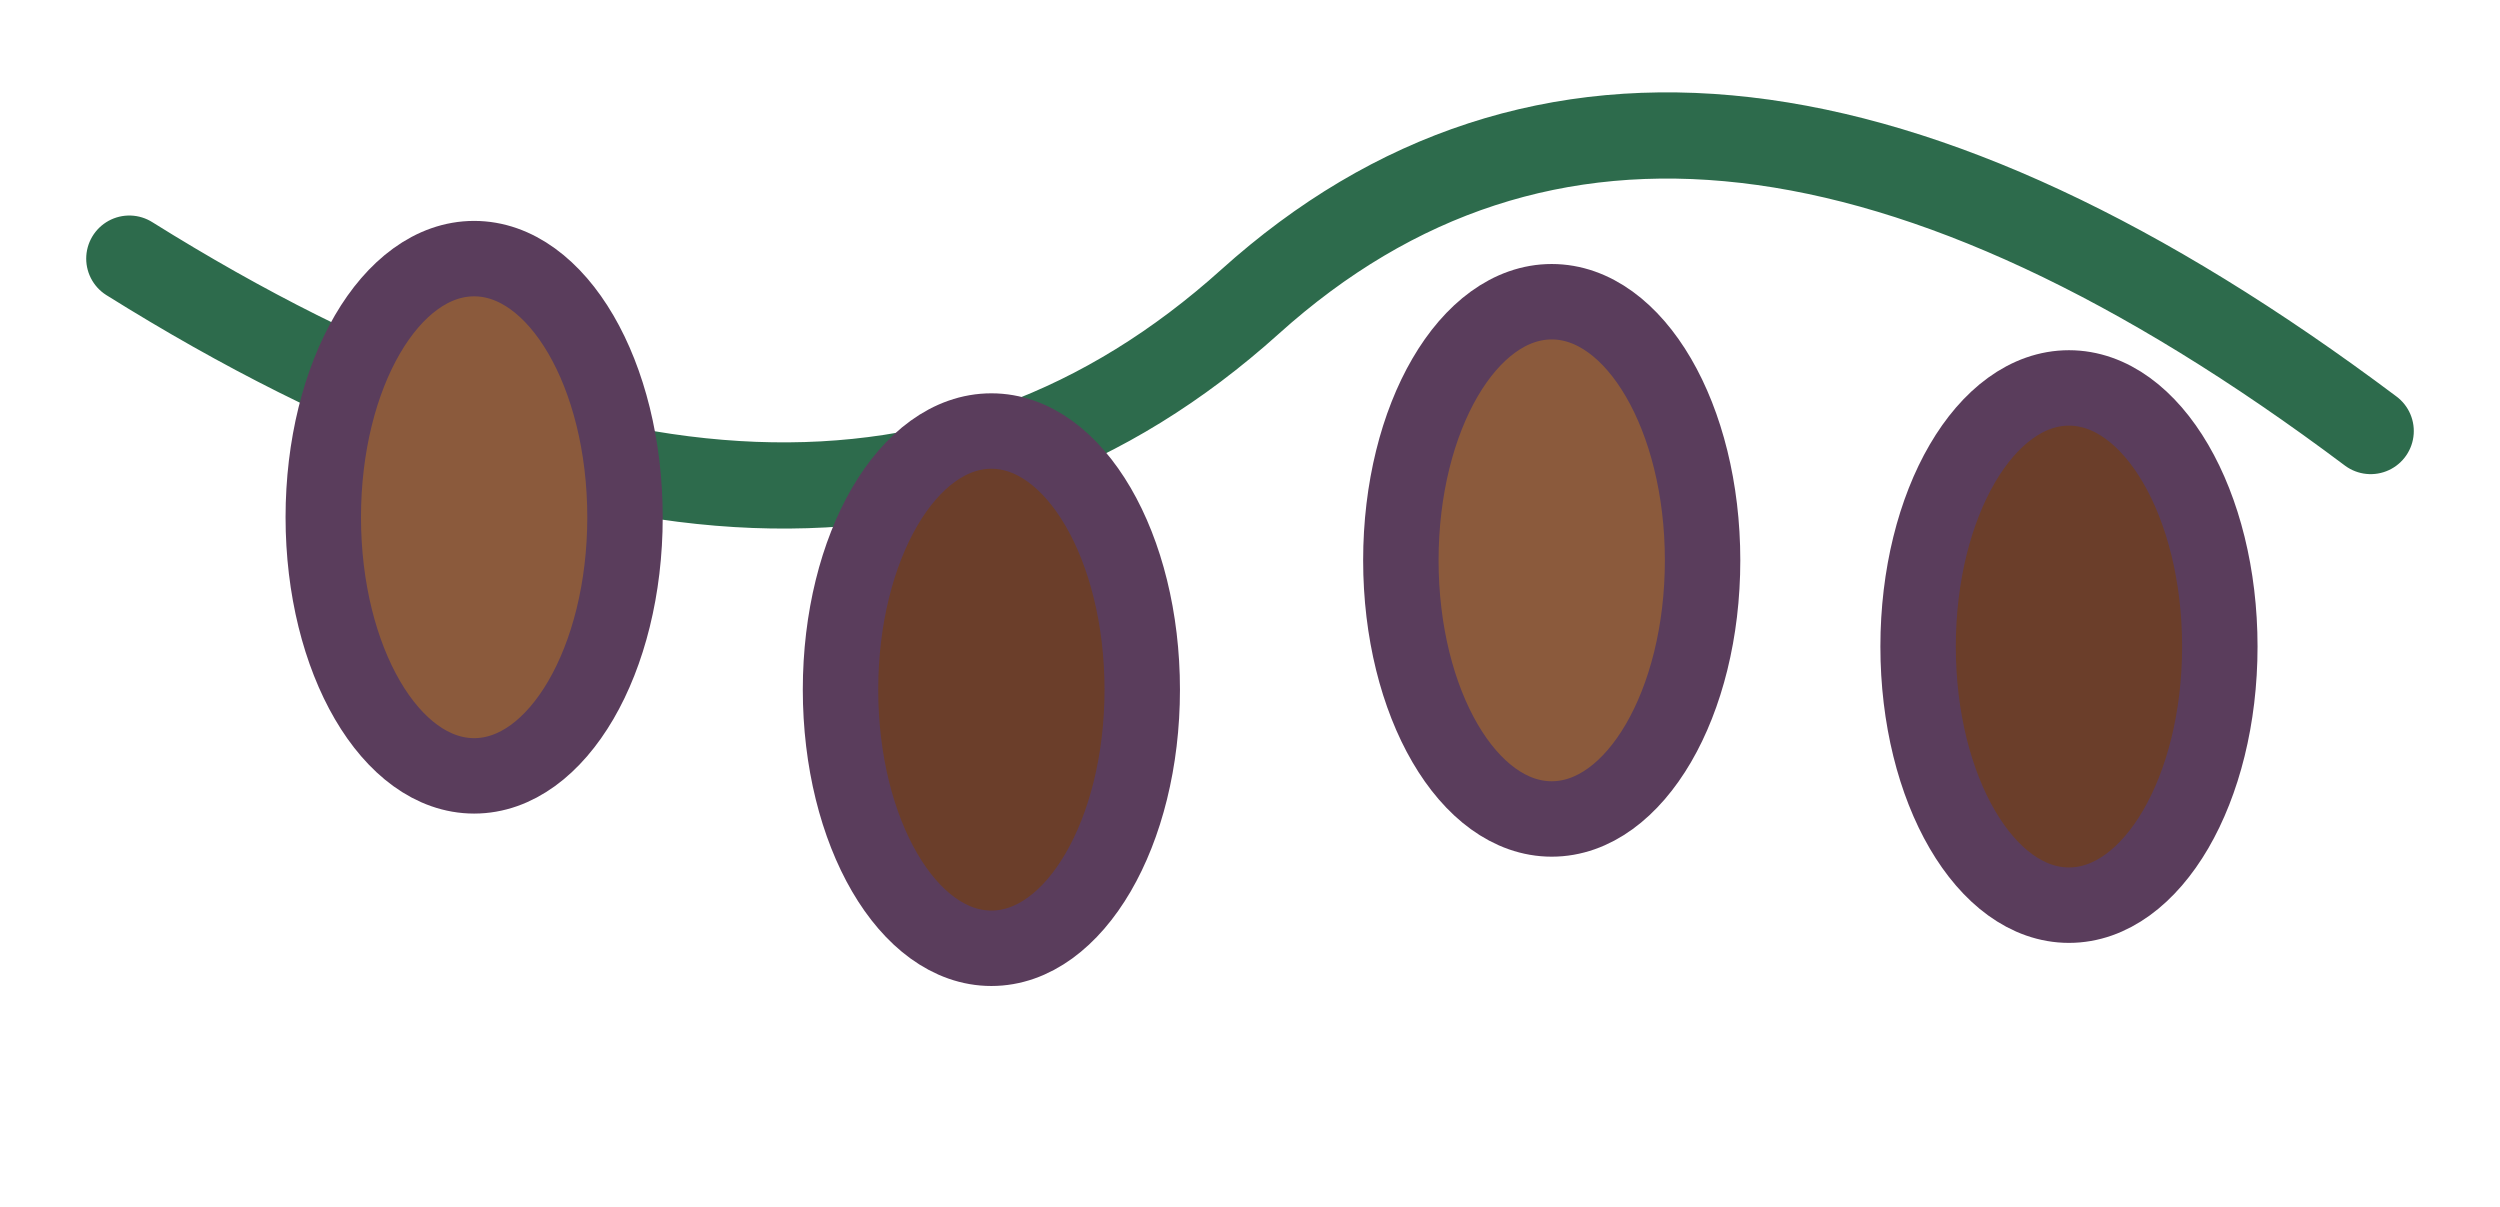
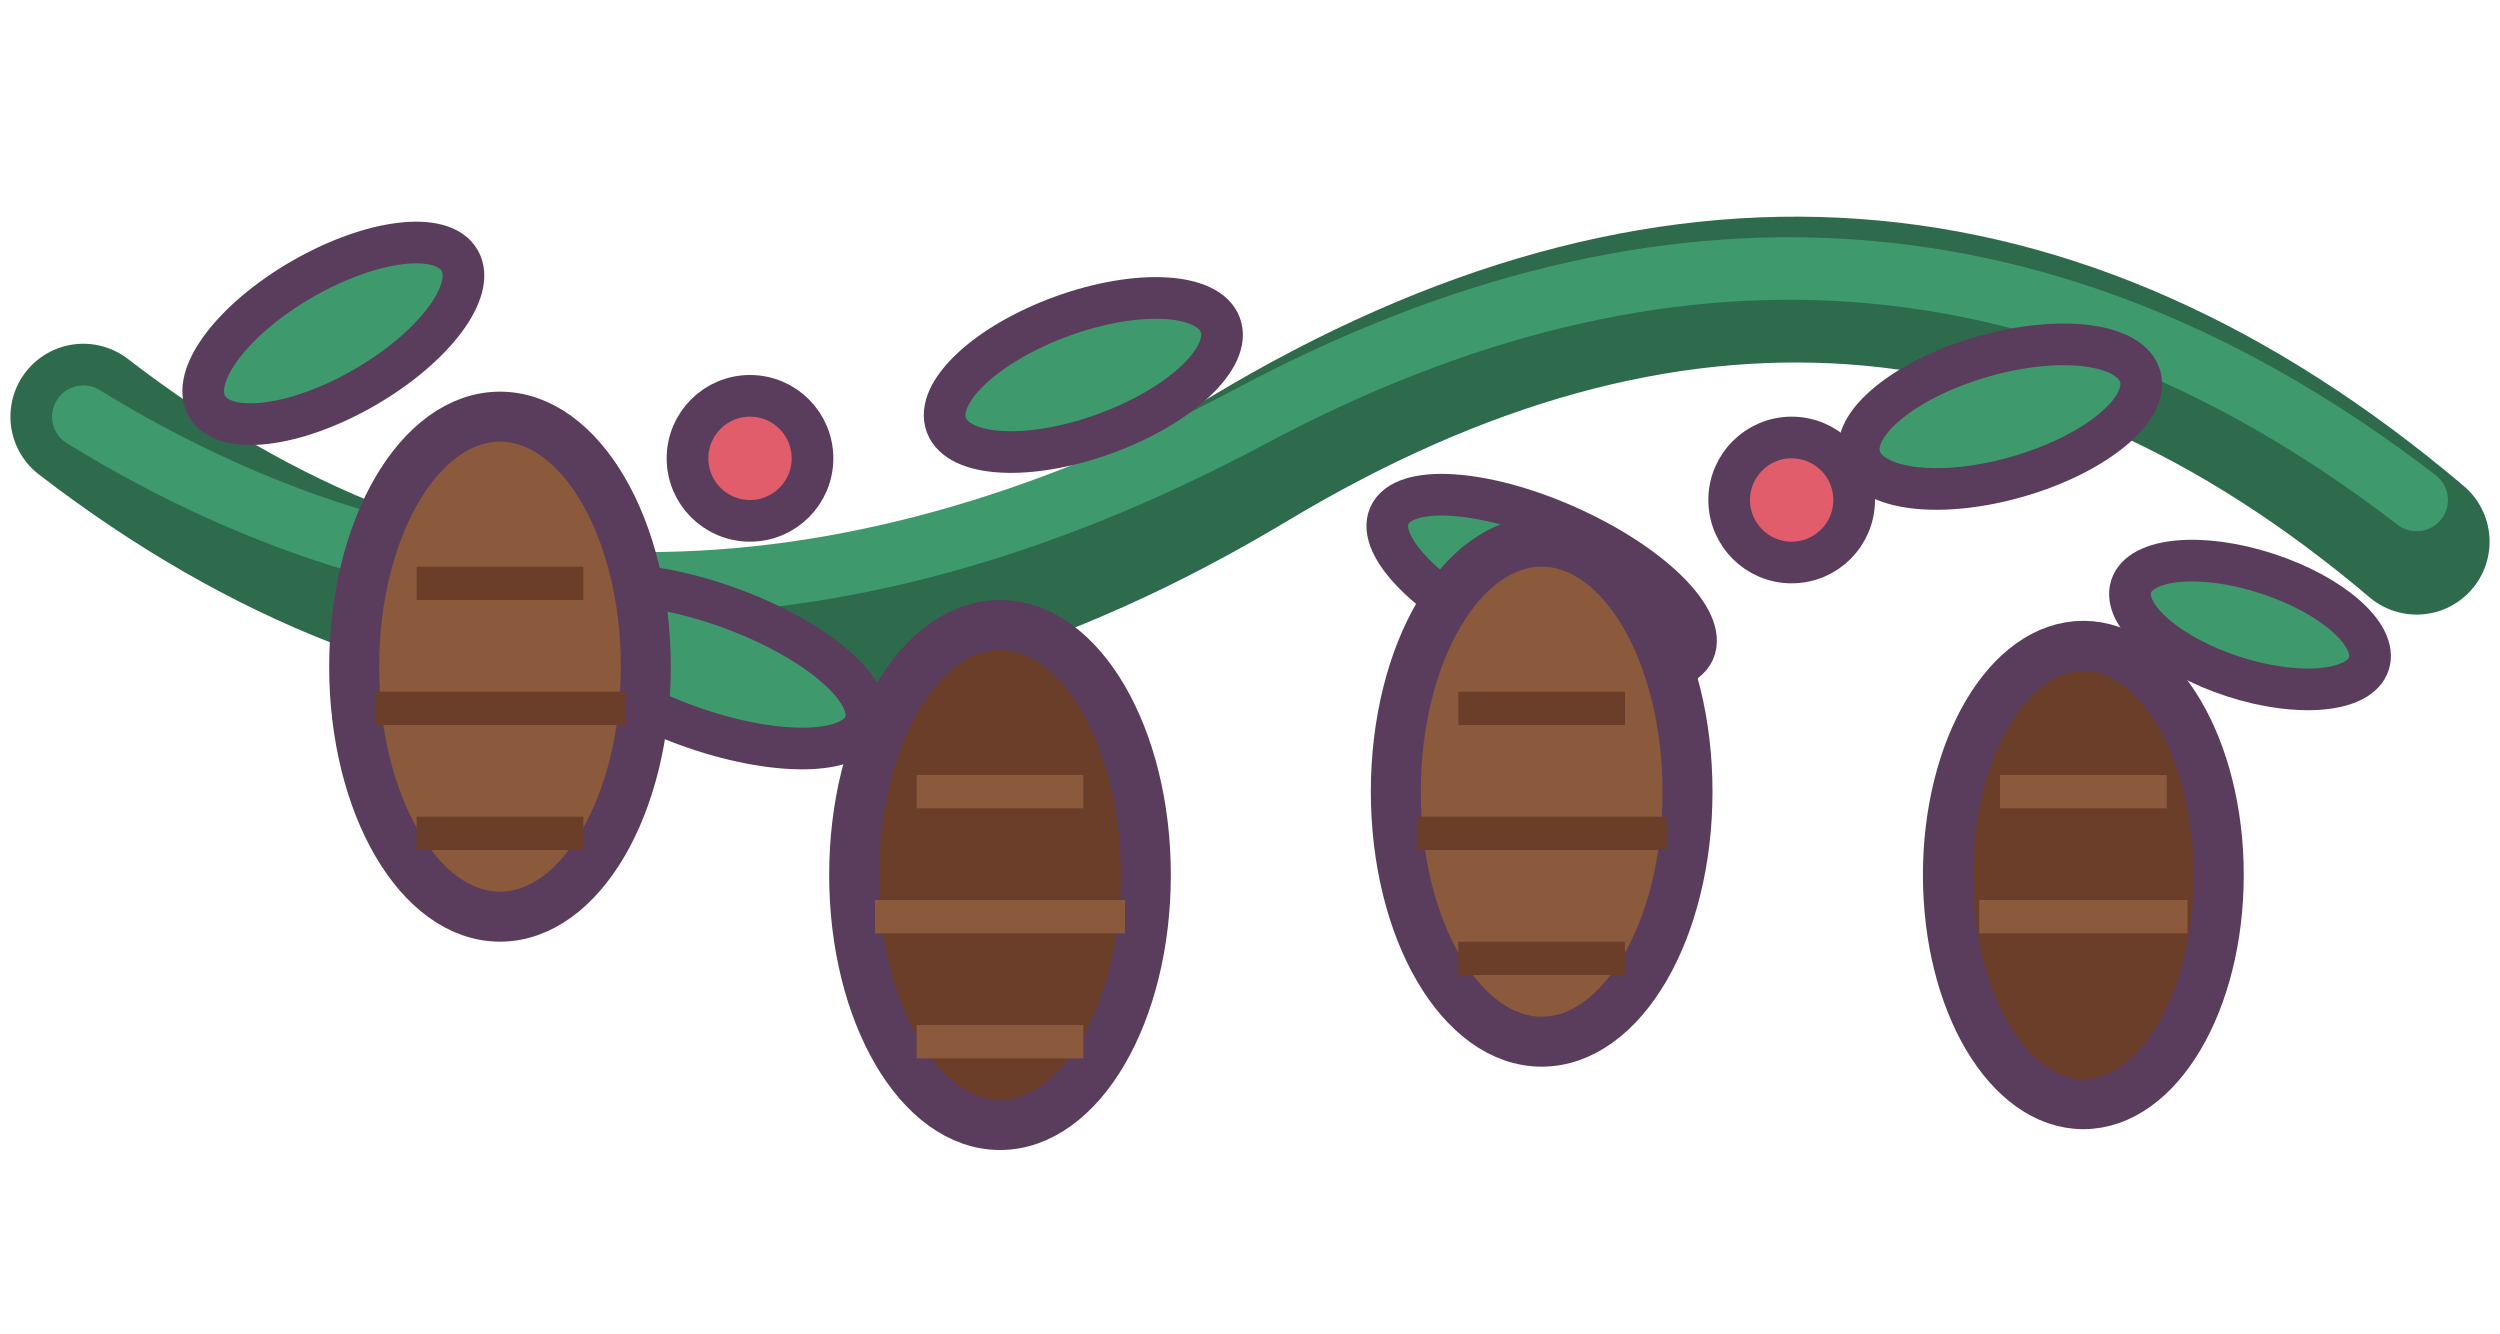
- <svg xmlns="http://www.w3.org/2000/svg" viewBox="2 16 116 56">
-   <path d="M8 28 Q40 48 60 30 T112 36" fill="none" stroke="#2d6b4c" stroke-width="4" stroke-linecap="round" />
-   <ellipse cx="24" cy="40" rx="7" ry="12" fill="#8b5a3c" stroke="#5a3d5c" stroke-width="3.5" stroke-linejoin="round" stroke-linecap="round" />
-   <ellipse cx="48" cy="48" rx="7" ry="12" fill="#6b3e2a" stroke="#5a3d5c" stroke-width="3.5" stroke-linejoin="round" stroke-linecap="round" />
-   <ellipse cx="74" cy="42" rx="7" ry="12" fill="#8b5a3c" stroke="#5a3d5c" stroke-width="3.5" stroke-linejoin="round" stroke-linecap="round" />
-   <ellipse cx="98" cy="46" rx="7" ry="12" fill="#6b3e2a" stroke="#5a3d5c" stroke-width="3.5" stroke-linejoin="round" stroke-linecap="round" />
+ <svg xmlns="http://www.w3.org/2000/svg" viewBox="0 8 120 64">
+   <path d="M4 28 Q30 48 60 30 T116 34" fill="none" stroke="#2d6b4c" stroke-width="7" stroke-linecap="round" />
+   <path d="M4 28 Q30 44 60 28 T116 32" fill="none" stroke="#3e9a6d" stroke-width="3" stroke-linecap="round" />
+   <g fill="#3e9a6d" stroke="#5a3d5c" stroke-width="2" stroke-linejoin="round">
+     <ellipse cx="16" cy="24" rx="7" ry="3" transform="rotate(-30 16 24)" />
+     <ellipse cx="34" cy="40" rx="8" ry="3" transform="rotate(20 34 40)" />
+     <ellipse cx="52" cy="26" rx="7" ry="3" transform="rotate(-20 52 26)" />
+     <ellipse cx="74" cy="36" rx="8" ry="3" transform="rotate(24 74 36)" />
+     <ellipse cx="96" cy="28" rx="7" ry="3" transform="rotate(-16 96 28)" />
+     <ellipse cx="108" cy="38" rx="6" ry="2.6" transform="rotate(18 108 38)" />
+   </g>
+   <g stroke="#5a3d5c" stroke-width="2.4" stroke-linejoin="round">
+     <ellipse cx="24" cy="40" rx="7" ry="12" fill="#8b5a3c" />
+     <path d="M20 36 H28 M18 42 H30 M20 48 H28" stroke="#6b3e2a" stroke-width="1.6" />
+     <ellipse cx="48" cy="50" rx="7" ry="12" fill="#6b3e2a" />
+     <path d="M44 46 H52 M42 52 H54 M44 58 H52" stroke="#8b5a3c" stroke-width="1.6" />
+     <ellipse cx="74" cy="46" rx="7" ry="12" fill="#8b5a3c" />
+     <path d="M70 42 H78 M68 48 H80 M70 54 H78" stroke="#6b3e2a" stroke-width="1.6" />
+     <ellipse cx="100" cy="50" rx="6.5" ry="11" fill="#6b3e2a" />
+     <path d="M96 46 H104 M95 52 H105" stroke="#8b5a3c" stroke-width="1.6" />
+   </g>
+   <circle cx="36" cy="30" r="3" fill="#e25d6c" stroke="#5a3d5c" stroke-width="2" />
+   <circle cx="86" cy="32" r="3" fill="#e25d6c" stroke="#5a3d5c" stroke-width="2" />
</svg>
